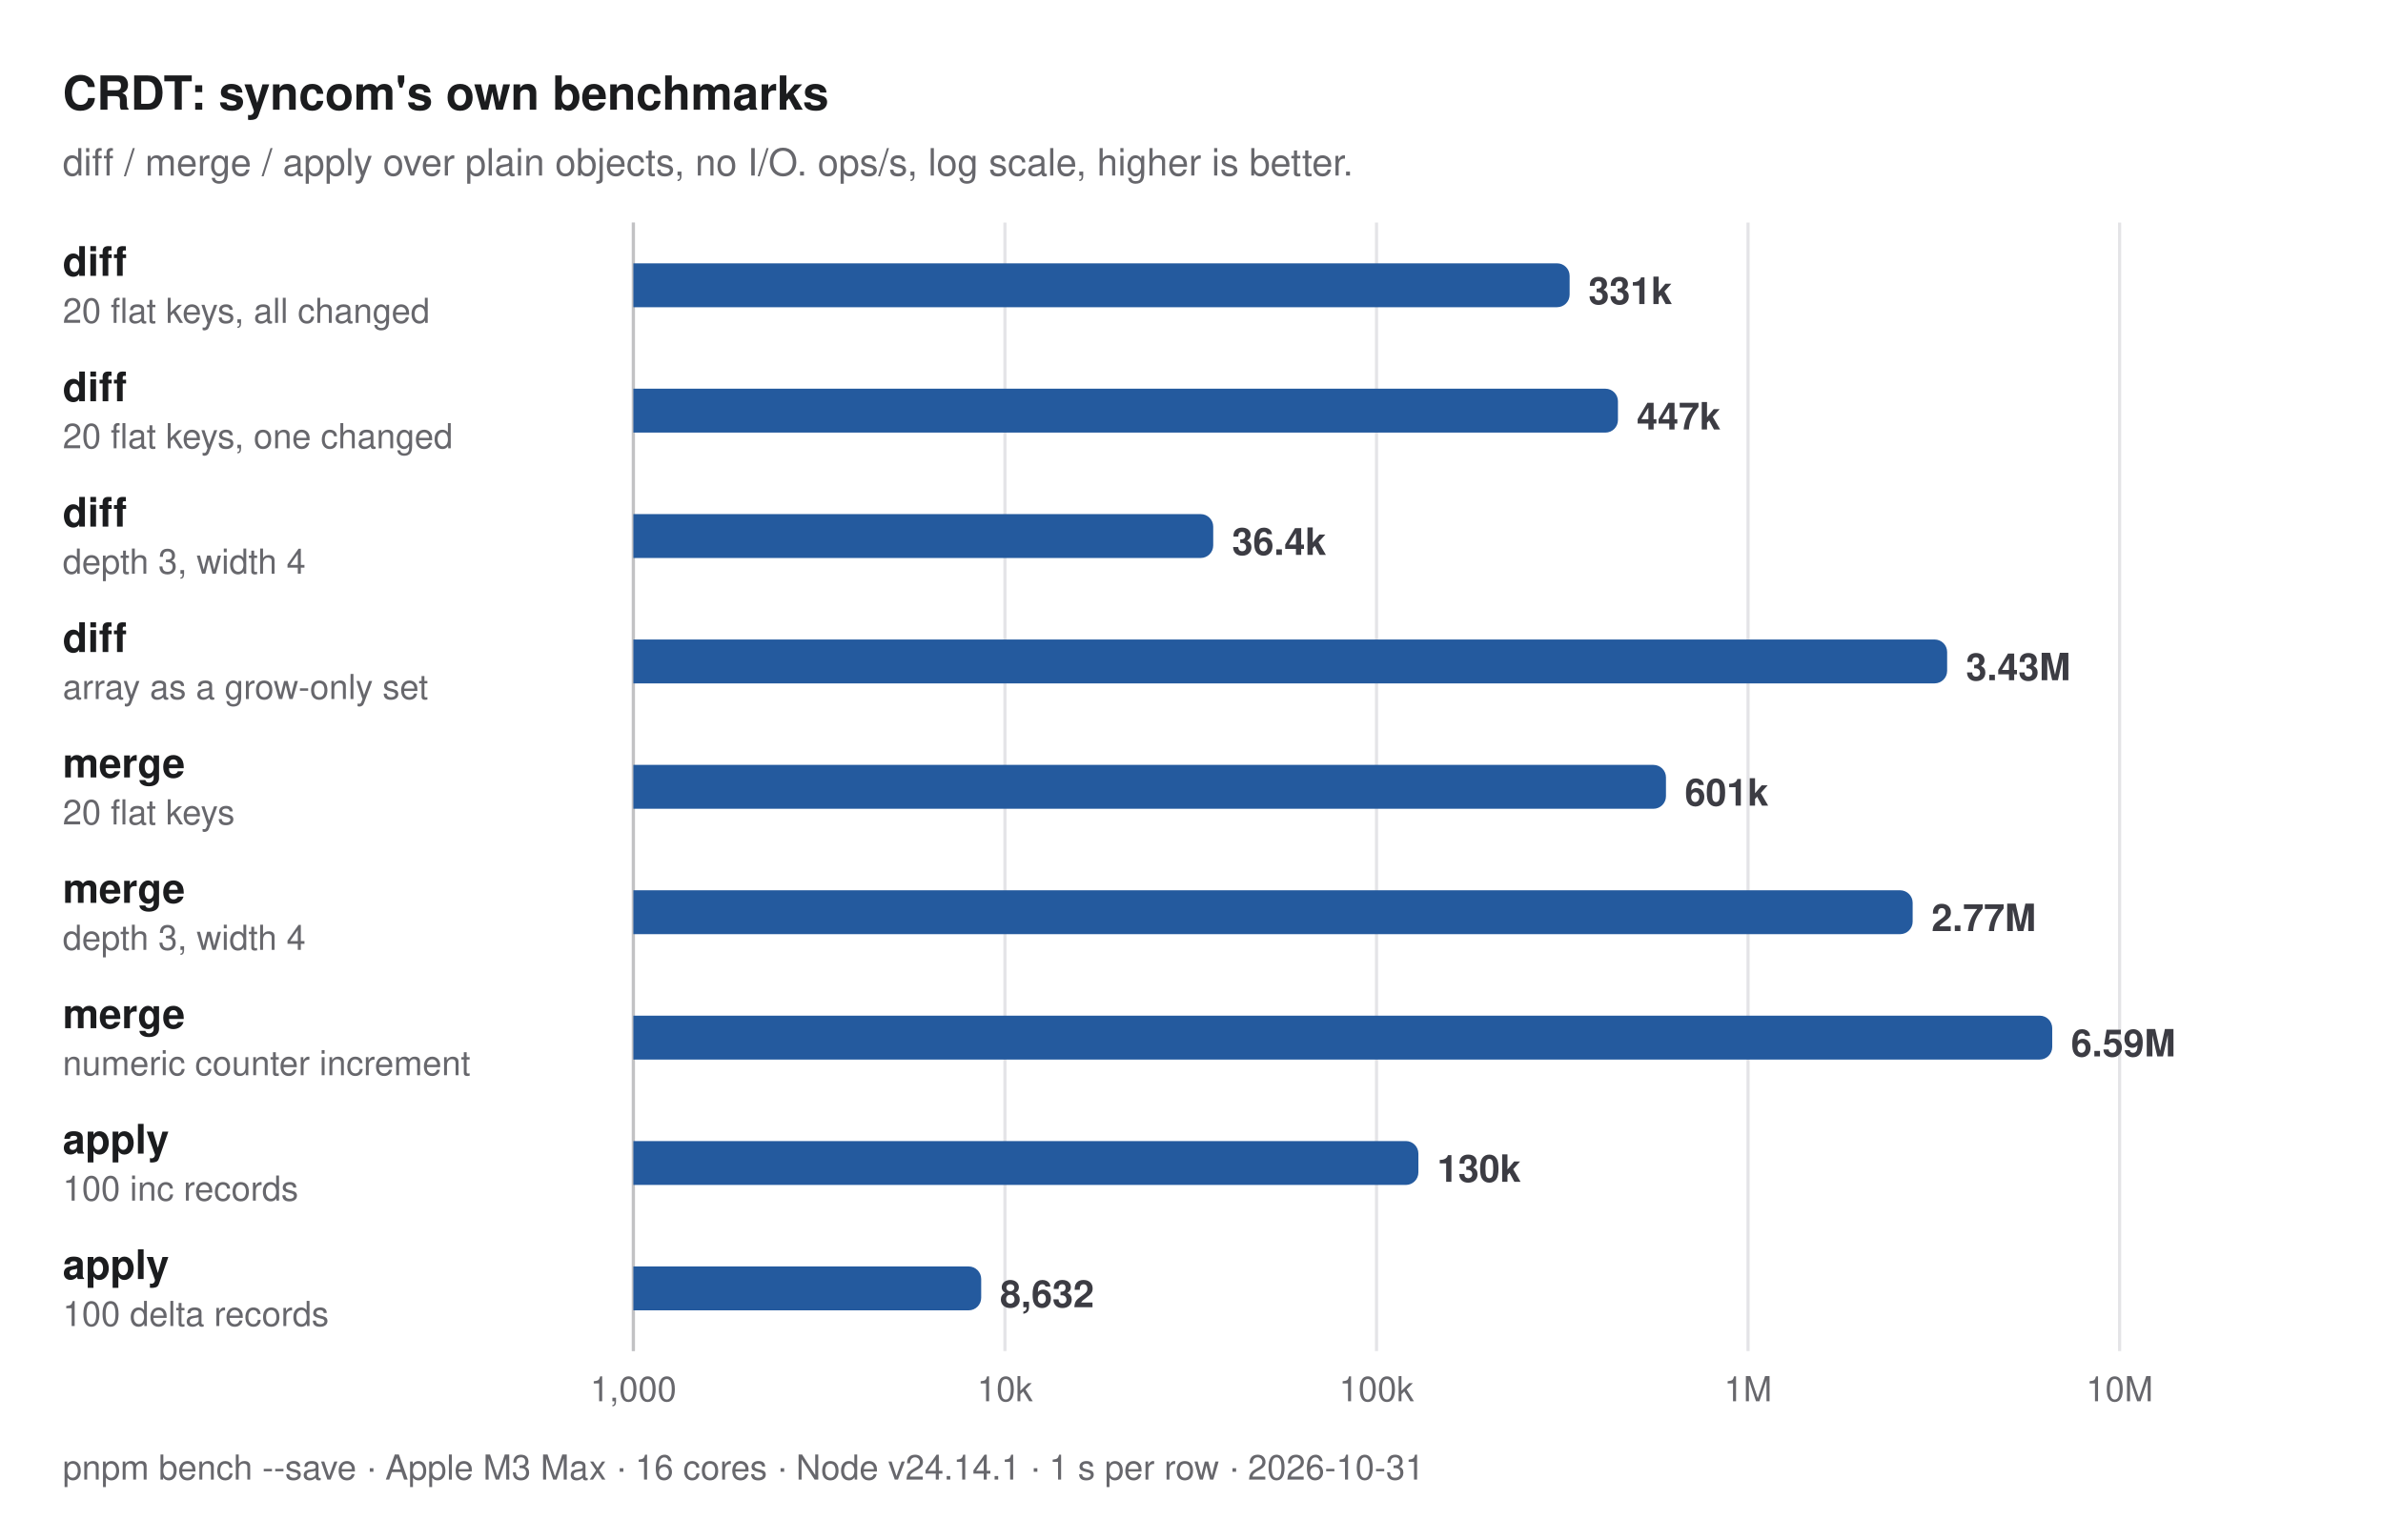
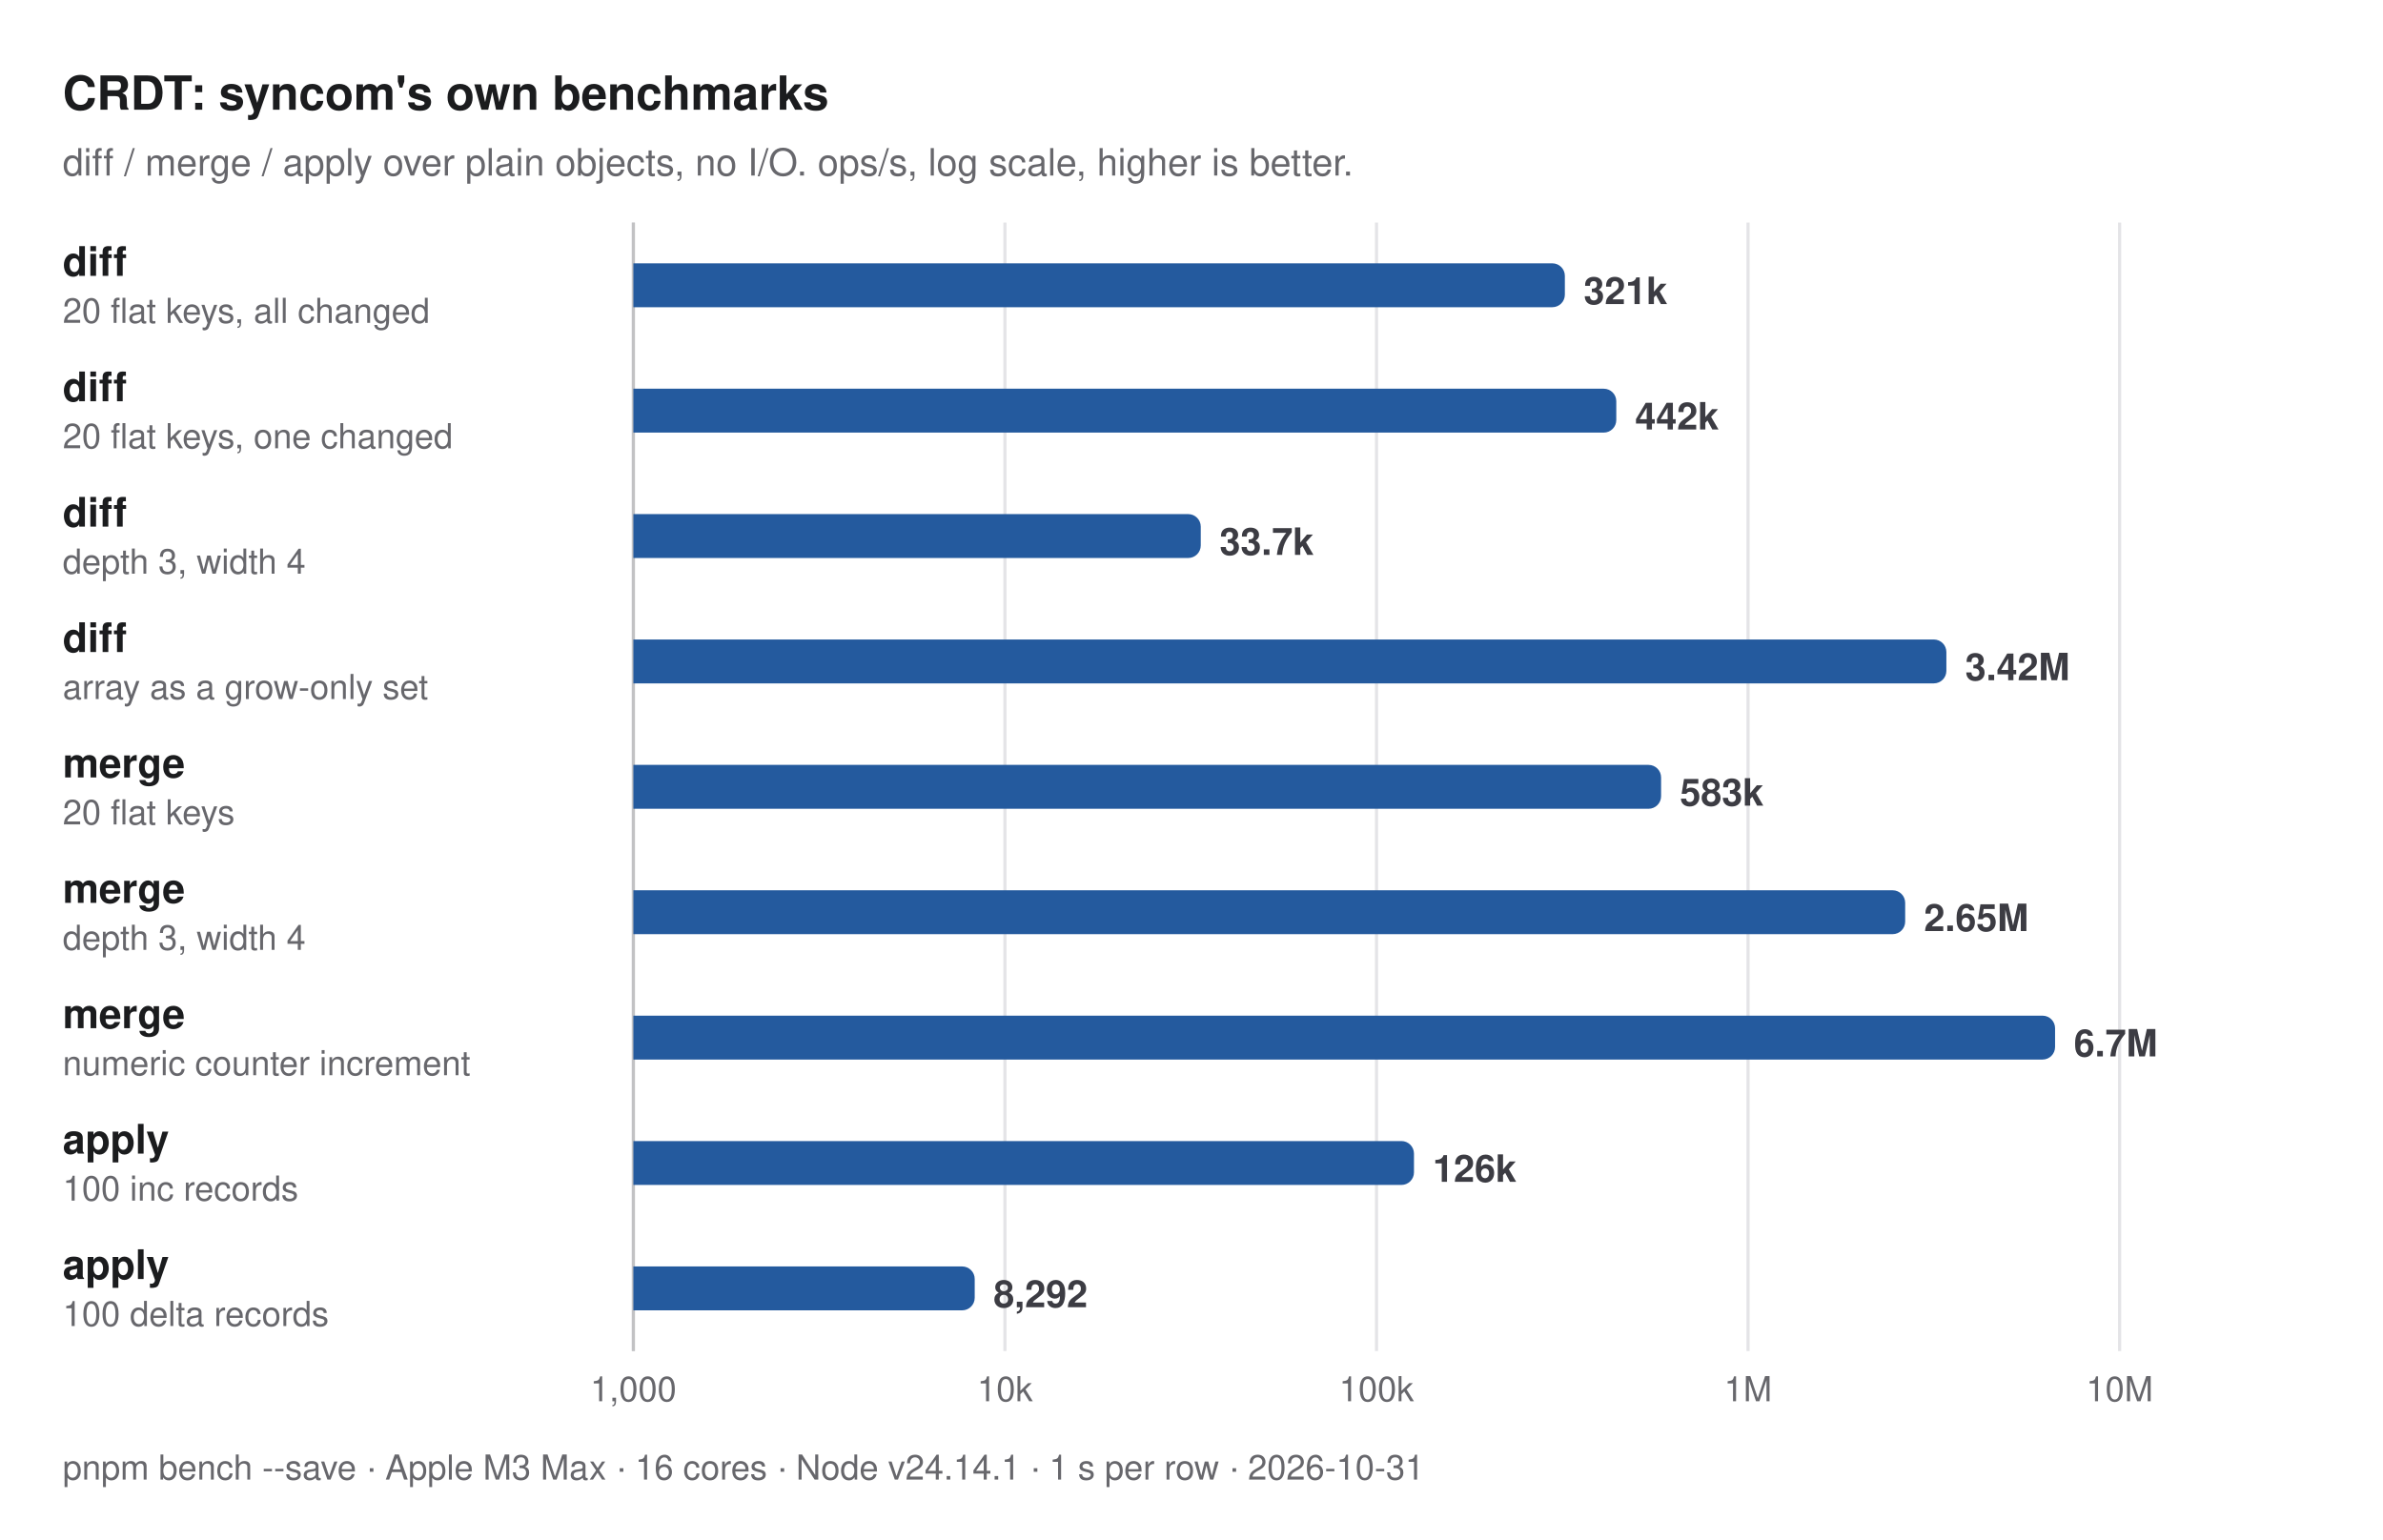
<svg xmlns="http://www.w3.org/2000/svg" width="760" height="491" viewBox="0 0 760 491" role="img" aria-label="CRDT: syncom's own benchmarks. diff / merge / apply over plain objects, no I/O. ops/s, log scale, higher is better.">
  <style>
  text { font-family: -apple-system, BlinkMacSystemFont, "Segoe UI", Helvetica, Arial, sans-serif; }
  .title { font-size: 15px; font-weight: 700; fill: #1b1c1e; }
  .subtitle, .caption { font-size: 12px; fill: #67676c; }
  .caption { font-size: 11px; }
  .group { font-size: 11px; font-weight: 600; letter-spacing: 0.06em; fill: #67676c; }
  .label { font-size: 13px; font-weight: 600; fill: #1b1c1e; }
  .label.primary, .label.secondary { font-weight: 700; }
  .sublabel { font-size: 11px; fill: #67676c; }
  .value { font-size: 12px; font-weight: 600; fill: #3c3c43; font-variant-numeric: tabular-nums; }
  .value.small { font-size: 10px; }
  .legend { font-size: 11px; fill: #3c3c43; }
  .tick { font-size: 11px; fill: #67676c; font-variant-numeric: tabular-nums; }
  .grid { stroke: #e4e4e7; stroke-width: 1; }
  .axis { stroke: #c2c2c4; stroke-width: 1; }
  .ref { stroke: #67676c; stroke-width: 1; stroke-dasharray: 3 3; }
  .bar { fill: #c4c6cc; }
  .bar.primary { fill: #245a9e; }
  .bar.secondary { fill: #5e9be6; }
  @media (prefers-color-scheme: dark) {
    .title, .label { fill: #dfdfd6; }
    .subtitle, .caption, .group, .sublabel, .tick { fill: #98989f; }
    .value, .legend { fill: #c2c2c4; }
    .grid { stroke: #2e2e32; }
    .axis { stroke: #48484c; }
    .ref { stroke: #98989f; }
    .bar { fill: #46474e; }
    .bar.primary { fill: #8dbcf2; }
    .bar.secondary { fill: #3d7bd0; }
  }
</style>
  <text class="title" x="20" y="35">CRDT: syncom's own benchmarks</text>
  <text class="subtitle" x="20" y="56">diff / merge / apply over plain objects, no I/O. ops/s, log scale, higher is better.</text>
  <line class="grid" x1="202" y1="71" x2="202" y2="431" />
  <text class="tick" x="202" y="447" text-anchor="middle">1,000</text>
  <line class="grid" x1="320.5" y1="71" x2="320.5" y2="431" />
  <text class="tick" x="320.5" y="447" text-anchor="middle">10k</text>
  <line class="grid" x1="439" y1="71" x2="439" y2="431" />
  <text class="tick" x="439" y="447" text-anchor="middle">100k</text>
  <line class="grid" x1="557.5" y1="71" x2="557.5" y2="431" />
  <text class="tick" x="557.5" y="447" text-anchor="middle">1M</text>
  <line class="grid" x1="676" y1="71" x2="676" y2="431" />
  <text class="tick" x="676" y="447" text-anchor="middle">10M</text>
  <line class="axis" x1="202" y1="71" x2="202" y2="431" />
  <g>
    <text class="label primary" x="20" y="88">diff</text>
    <text class="sublabel" x="20" y="103">20 flat keys, all changed</text>
-     <path class="bar primary" d="M202,84H496.596A4,4 0 0 1 500.596,88V94A4,4 0 0 1 496.596,98H202Z" />
-     <text class="value" x="506.596" y="97">331k</text>
+     <path class="bar primary" d="M202,84H495.077A4,4 0 0 1 499.077,88V94A4,4 0 0 1 495.077,98H202Z" />
+     <text class="value" x="505.077" y="97">321k</text>
  </g>
  <g>
    <text class="label primary" x="20" y="128">diff</text>
    <text class="sublabel" x="20" y="143">20 flat keys, one changed</text>
-     <path class="bar primary" d="M202,124H512.007A4,4 0 0 1 516.007,128V134A4,4 0 0 1 512.007,138H202Z" />
-     <text class="value" x="522.007" y="137">447k</text>
+     <path class="bar primary" d="M202,124H511.476A4,4 0 0 1 515.476,128V134A4,4 0 0 1 511.476,138H202Z" />
+     <text class="value" x="521.476" y="137">442k</text>
  </g>
  <g>
    <text class="label primary" x="20" y="168">diff</text>
    <text class="sublabel" x="20" y="183">depth 3, width 4</text>
-     <path class="bar primary" d="M202,164H382.928A4,4 0 0 1 386.928,168V174A4,4 0 0 1 382.928,178H202Z" />
-     <text class="value" x="392.928" y="177">36.4k</text>
+     <path class="bar primary" d="M202,164H378.954A4,4 0 0 1 382.954,168V174A4,4 0 0 1 378.954,178H202Z" />
+     <text class="value" x="388.954" y="177">33.7k</text>
  </g>
  <g>
    <text class="label primary" x="20" y="208">diff</text>
    <text class="sublabel" x="20" y="223">array as a grow-only set</text>
-     <path class="bar primary" d="M202,204H616.994A4,4 0 0 1 620.994,208V214A4,4 0 0 1 616.994,218H202Z" />
-     <text class="value" x="626.994" y="217">3.43M</text>
+     <path class="bar primary" d="M202,204H616.75A4,4 0 0 1 620.75,208V214A4,4 0 0 1 616.75,218H202Z" />
+     <text class="value" x="626.75" y="217">3.42M</text>
  </g>
  <g>
    <text class="label primary" x="20" y="248">merge</text>
    <text class="sublabel" x="20" y="263">20 flat keys</text>
-     <path class="bar primary" d="M202,244H527.321A4,4 0 0 1 531.321,248V254A4,4 0 0 1 527.321,258H202Z" />
-     <text class="value" x="537.321" y="257">601k</text>
+     <path class="bar primary" d="M202,244H525.764A4,4 0 0 1 529.764,248V254A4,4 0 0 1 525.764,258H202Z" />
+     <text class="value" x="535.764" y="257">583k</text>
  </g>
  <g>
    <text class="label primary" x="20" y="288">merge</text>
    <text class="sublabel" x="20" y="303">depth 3, width 4</text>
-     <path class="bar primary" d="M202,284H605.997A4,4 0 0 1 609.997,288V294A4,4 0 0 1 605.997,298H202Z" />
-     <text class="value" x="615.997" y="297">2.77M</text>
+     <path class="bar primary" d="M202,284H603.611A4,4 0 0 1 607.611,288V294A4,4 0 0 1 603.611,298H202Z" />
+     <text class="value" x="613.611" y="297">2.65M</text>
  </g>
  <g>
    <text class="label primary" x="20" y="328">merge</text>
    <text class="sublabel" x="20" y="343">numeric counter increment</text>
-     <path class="bar primary" d="M202,324H650.507A4,4 0 0 1 654.507,328V334A4,4 0 0 1 650.507,338H202Z" />
-     <text class="value" x="660.507" y="337">6.59M</text>
+     <path class="bar primary" d="M202,324H651.416A4,4 0 0 1 655.416,328V334A4,4 0 0 1 651.416,338H202Z" />
+     <text class="value" x="661.416" y="337">6.7M</text>
  </g>
  <g>
    <text class="label primary" x="20" y="368">apply</text>
    <text class="sublabel" x="20" y="383">100 inc records</text>
-     <path class="bar primary" d="M202,364H448.36A4,4 0 0 1 452.36,368V374A4,4 0 0 1 448.36,378H202Z" />
-     <text class="value" x="458.36" y="377">130k</text>
+     <path class="bar primary" d="M202,364H446.953A4,4 0 0 1 450.953,368V374A4,4 0 0 1 446.953,378H202Z" />
+     <text class="value" x="456.953" y="377">126k</text>
  </g>
  <g>
    <text class="label primary" x="20" y="408">apply</text>
    <text class="sublabel" x="20" y="423">100 delta records</text>
-     <path class="bar primary" d="M202,404H308.929A4,4 0 0 1 312.929,408V414A4,4 0 0 1 308.929,418H202Z" />
-     <text class="value" x="318.929" y="417">8,632</text>
+     <path class="bar primary" d="M202,404H306.861A4,4 0 0 1 310.861,408V414A4,4 0 0 1 306.861,418H202Z" />
+     <text class="value" x="316.861" y="417">8,292</text>
  </g>
  <text class="caption" x="20" y="472">pnpm bench --save · Apple M3 Max · 16 cores · Node v24.14.1 · 1 s per row · 2026-10-31</text>
</svg>
